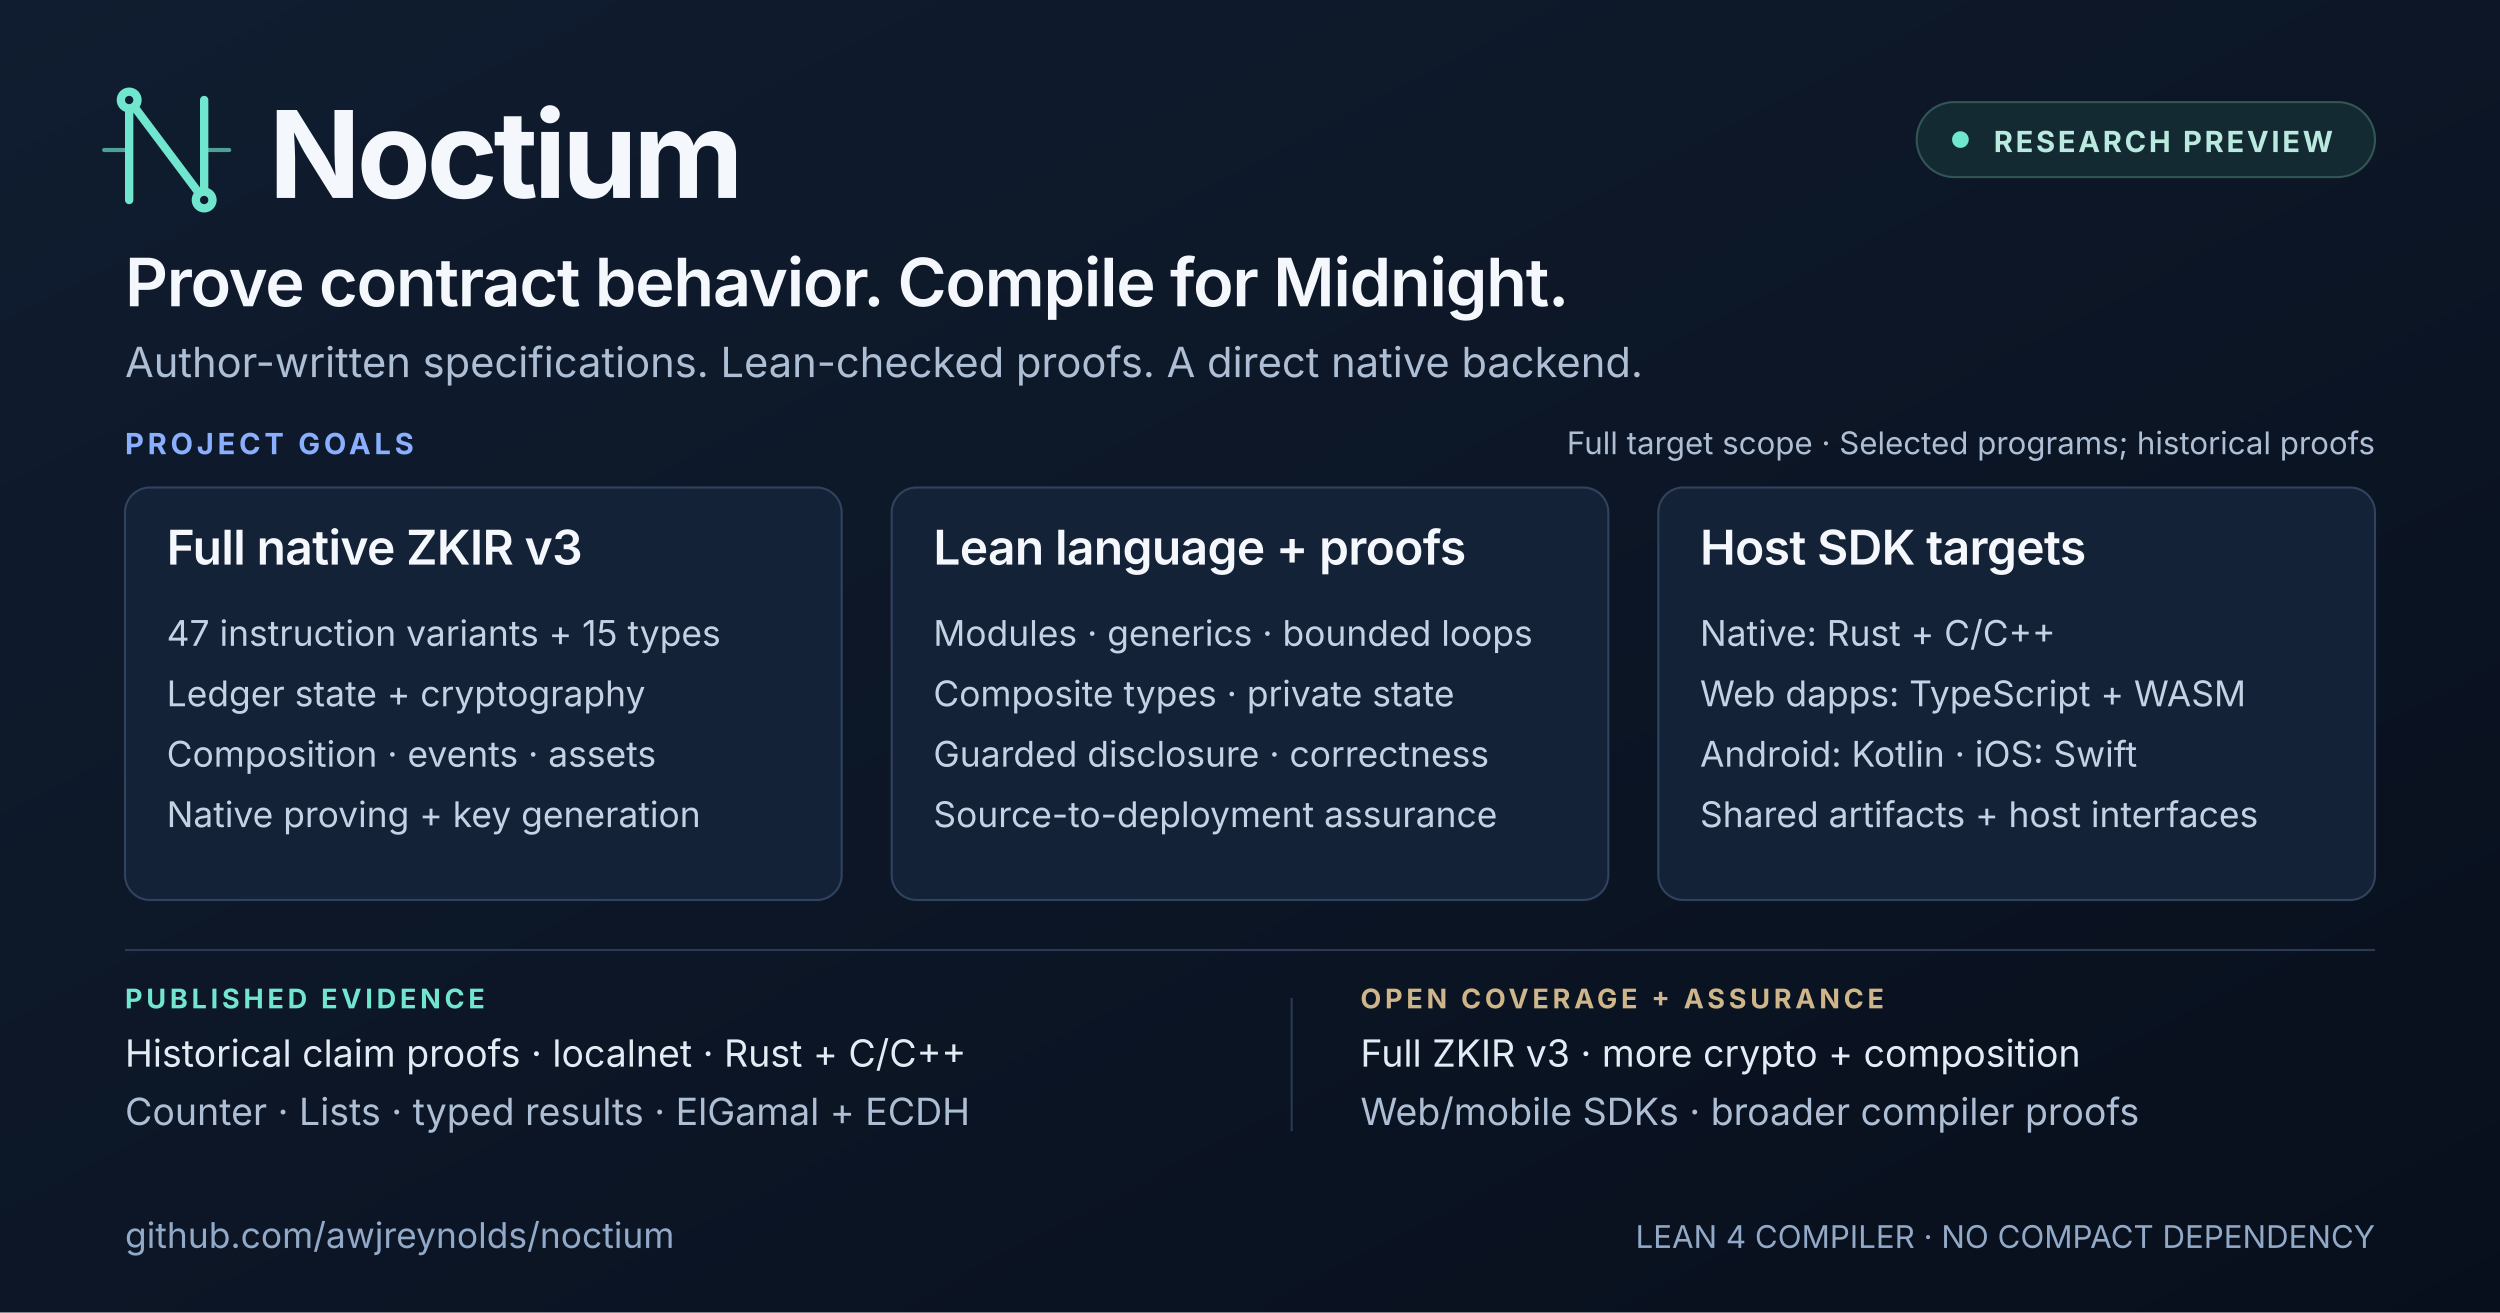
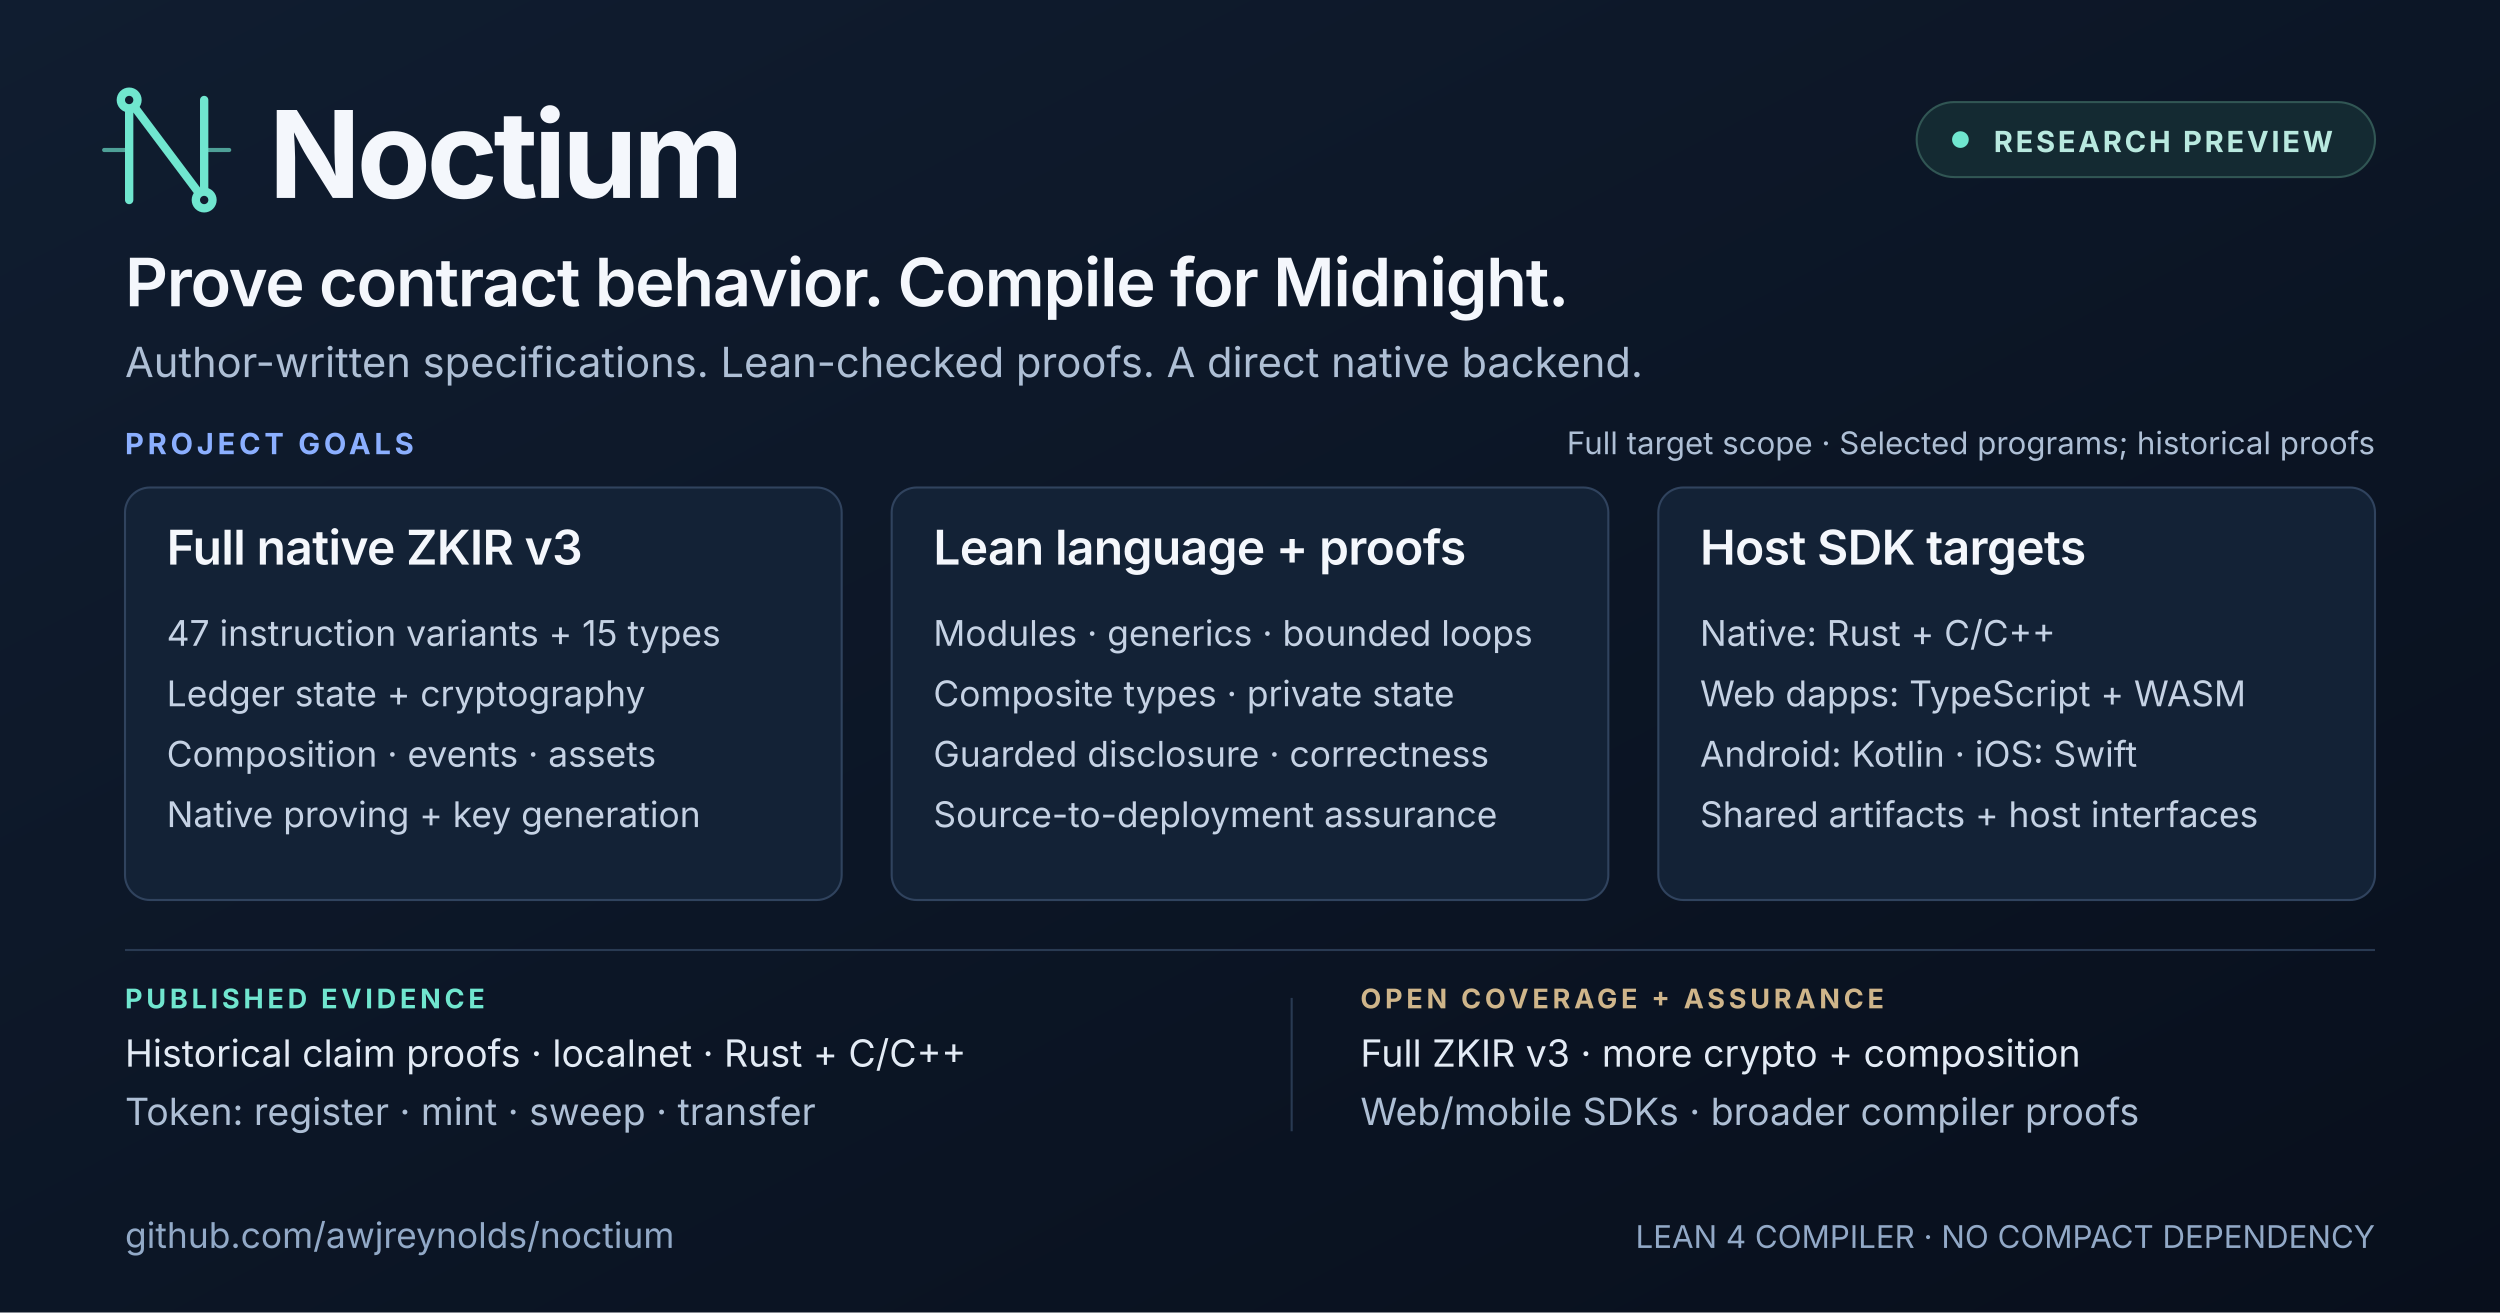
<svg xmlns="http://www.w3.org/2000/svg" width="1200" height="630" viewBox="0 0 1200 630" role="img" aria-labelledby="title description">
  <defs>
    <linearGradient id="background" x1="0" y1="0" x2="1" y2="1">
      <stop offset="0" stop-color="#101D30" />
      <stop offset="1" stop-color="#080F1C" />
    </linearGradient>
    <linearGradient id="accent" x1="0" y1="0" x2="1" y2="0">
      <stop offset="0" stop-color="#70E6CF" />
      <stop offset="1" stop-color="#8BAFFF" />
    </linearGradient>
  </defs>
  <rect width="1200" height="630" fill="url(#background)" />
  <path d="M0 2H1200" stroke="url(#accent)" stroke-width="4" />
  <g stroke="#70E6CF" stroke-width="4" fill="none" stroke-linecap="round" stroke-linejoin="round">
    <path d="M62 96V48L98 96V48" />
    <path d="M50 72H62M98 72H110" stroke-width="2" opacity="0.65" />
    <circle cx="62" cy="48" r="4" fill="#101D30" />
    <circle cx="98" cy="96" r="4" fill="#101D30" />
  </g>
  <g font-family="Inter, Arial, Helvetica, sans-serif">
    <text x="129" y="95" fill="#F4F7FC" font-size="58" font-weight="700" letter-spacing="-2">Noctium</text>
    <rect x="920" y="49" width="220" height="36" rx="18" fill="#142A32" stroke="#315654" />
    <circle cx="941" cy="67" r="4" fill="#70E6CF" />
    <text x="957" y="73" fill="#B9E9DF" font-size="14" font-weight="700" letter-spacing="1.3">RESEARCH PREVIEW</text>
    <text x="60" y="147" fill="#F4F7FC" font-size="32" font-weight="600" letter-spacing="-0.6">Prove contract behavior. Compile for Midnight.</text>
    <text x="60" y="181" fill="#AEBFD5" font-size="20">Author-written specifications. Lean-checked proofs. A direct native backend.</text>
    <text x="60" y="218" fill="#8BAFFF" font-size="14" font-weight="700" letter-spacing="1.8">PROJECT GOALS</text>
    <text x="1140" y="218" fill="#AEBFD5" font-size="15" text-anchor="end">Full target scope · Selected programs; historical proofs</text>
    <g fill="#132236" stroke="#30435E">
      <rect x="60" y="234" width="344" height="198" rx="12" />
      <rect x="428" y="234" width="344" height="198" rx="12" />
      <rect x="796" y="234" width="344" height="198" rx="12" />
    </g>
    <g fill="#F4F7FC" font-size="23" font-weight="600" letter-spacing="-0.3">
      <text x="80" y="271">Full native ZKIR v3</text>
      <text x="448" y="271">Lean language + proofs</text>
      <text x="816" y="271">Host SDK targets</text>
    </g>
    <g fill="#C5D2E4" font-size="17">
      <text x="80" y="310">47 instruction variants + 15 types</text>
      <text x="80" y="339">Ledger state + cryptography</text>
      <text x="80" y="368">Composition · events · assets</text>
      <text x="80" y="397">Native proving + key generation</text>
      <text x="448" y="310">Modules · generics · bounded loops</text>
      <text x="448" y="339">Composite types · private state</text>
      <text x="448" y="368">Guarded disclosure · correctness</text>
      <text x="448" y="397">Source-to-deployment assurance</text>
      <text x="816" y="310">Native: Rust + C/C++</text>
      <text x="816" y="339">Web dapps: TypeScript + WASM</text>
      <text x="816" y="368">Android: Kotlin · iOS: Swift</text>
      <text x="816" y="397">Shared artifacts + host interfaces</text>
    </g>
    <path d="M60 456H1140" stroke="#293A52" />
    <text x="60" y="484" fill="#70E6CF" font-size="13" font-weight="700" letter-spacing="1.8">PUBLISHED EVIDENCE</text>
    <text x="60" y="512" fill="#E3EBF5" font-size="18">Historical claim proofs · localnet · Rust + C/C++</text>
-     <text x="60" y="540" fill="#AEBFD5" font-size="18">Counter · Lists · typed results · ElGamal + ECDH</text>
+     <text x="60" y="540" fill="#AEBFD5" font-size="18">Token: register · mint · sweep · transfer</text>
    <path d="M620 479V543" stroke="#293A52" />
    <text x="653" y="484" fill="#CFB58A" font-size="13" font-weight="700" letter-spacing="1.8">OPEN COVERAGE + ASSURANCE</text>
    <text x="653" y="512" fill="#E3EBF5" font-size="18">Full ZKIR v3 · more crypto + composition</text>
    <text x="653" y="540" fill="#AEBFD5" font-size="18">Web/mobile SDKs · broader compiler proofs</text>
    <text x="60" y="599" fill="#92A9C7" font-size="17">github.com/awjreynolds/noctium</text>
    <text x="1140" y="599" fill="#92A9C7" font-size="15" text-anchor="end">LEAN 4 COMPILER · NO COMPACT DEPENDENCY</text>
  </g>
</svg>
